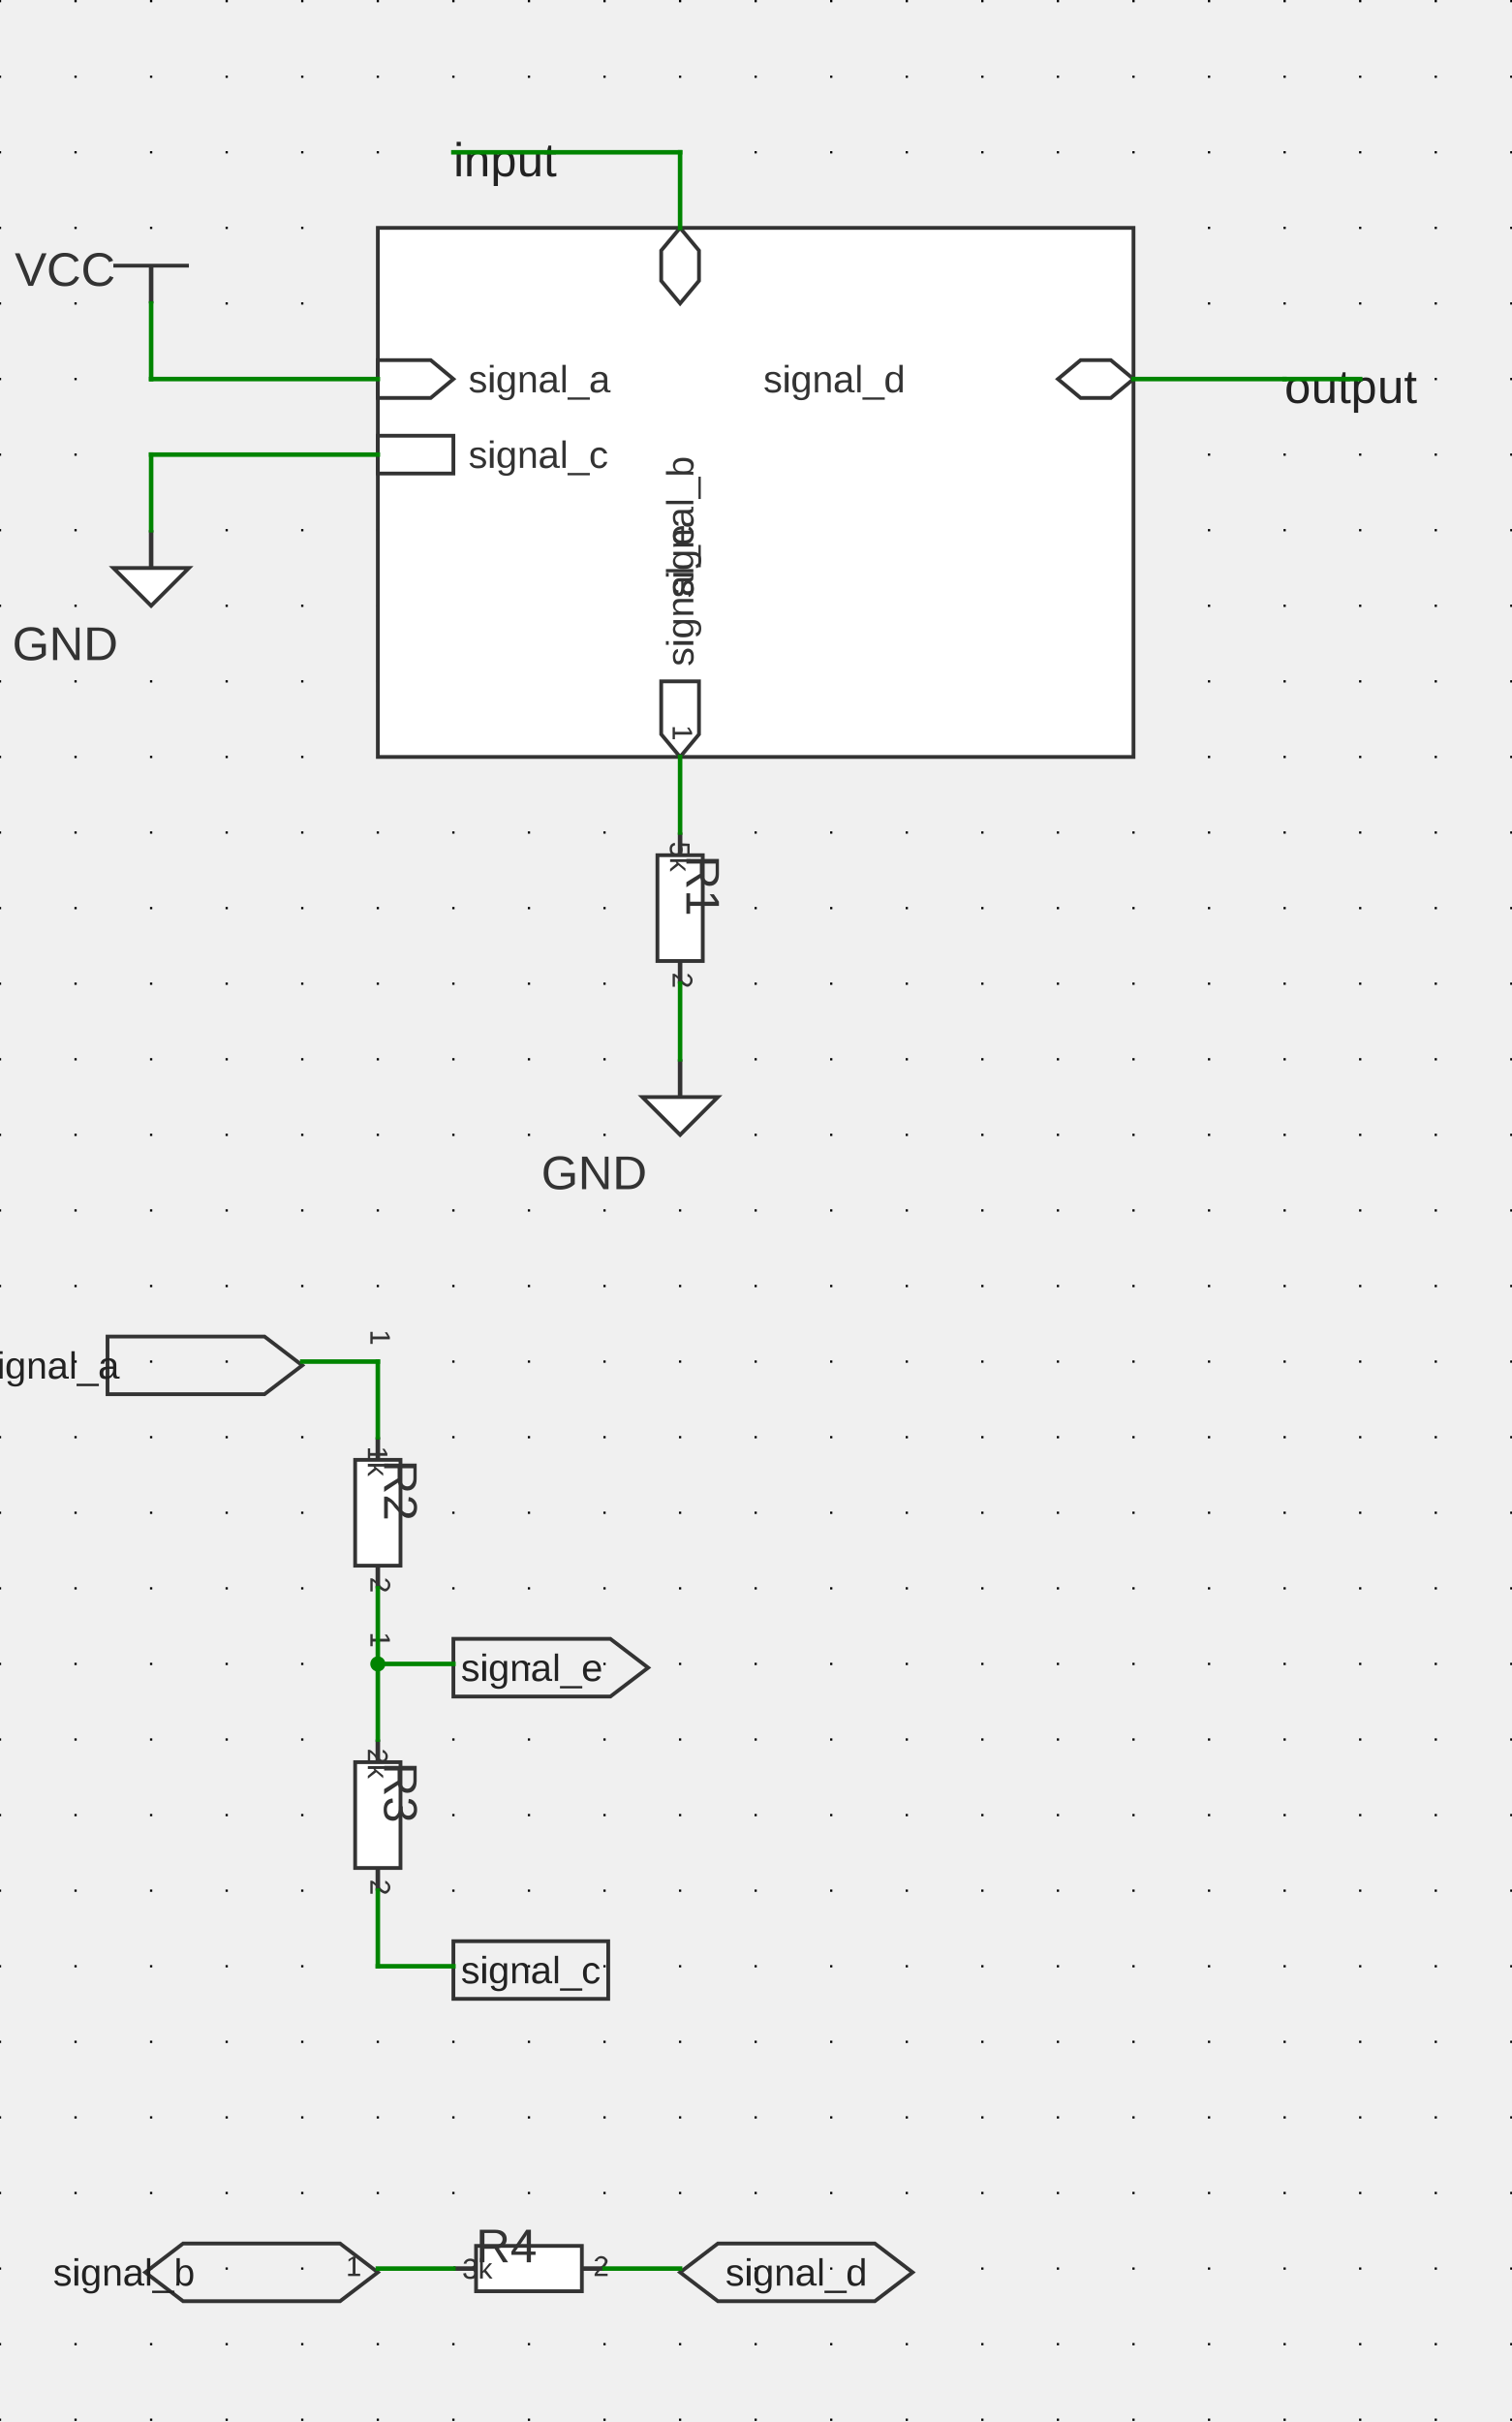
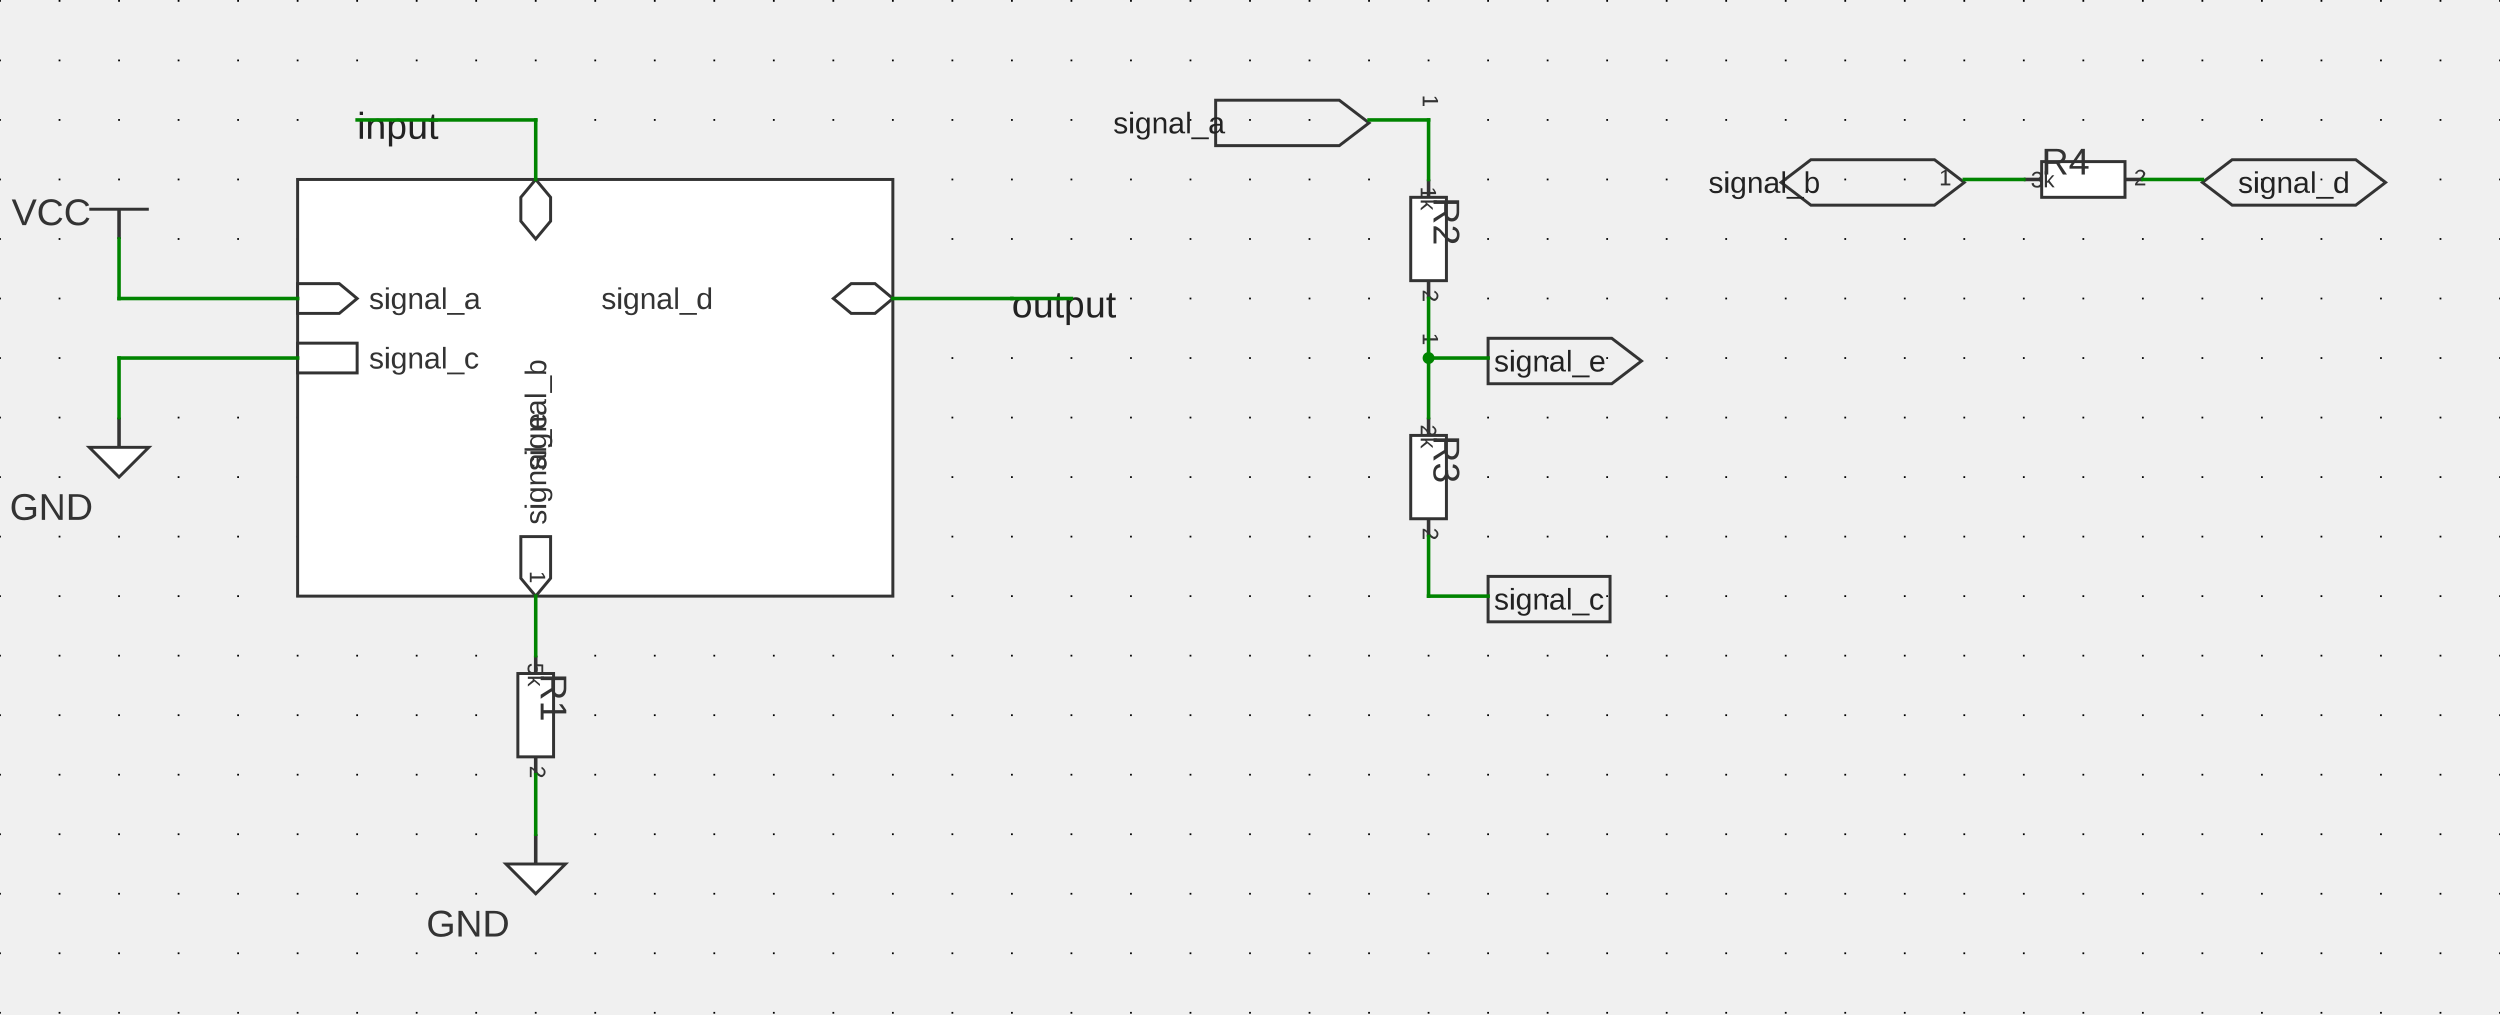
- <svg xmlns="http://www.w3.org/2000/svg" xmlns:ns1="http://svgjs.dev/svgjs" version="1.1" width="479.968" height="769.029" viewBox="-2.54 -2.578 50.8 81.394">
+ <svg xmlns="http://www.w3.org/2000/svg" xmlns:ns1="http://svgjs.dev/svgjs" version="1.1" width="1007.933" height="409.053" viewBox="-2.54 -2.578 106.68 43.294">
  <g id="sheet-0" class="sheet" transform="matrix(1,0,0,1,0,0)">
    <g class="sheet-elements" transform="matrix(1,0,0,1,0,0)">
      <g transform="matrix(1,0,0,1,0,0)" class="grid">
-         <path d="M -2.54 -2.578 L -2.54 78.816 M 0 -2.578 L 0 78.816 M 2.54 -2.578 L 2.54 78.816 M 5.08 -2.578 L 5.08 78.816 M 7.62 -2.578 L 7.62 78.816 M 10.16 -2.578 L 10.16 78.816 M 12.7 -2.578 L 12.7 78.816 M 15.24 -2.578 L 15.24 78.816 M 17.78 -2.578 L 17.78 78.816 M 20.32 -2.578 L 20.32 78.816 M 22.86 -2.578 L 22.86 78.816 M 25.4 -2.578 L 25.4 78.816 M 27.94 -2.578 L 27.94 78.816 M 30.48 -2.578 L 30.48 78.816 M 33.02 -2.578 L 33.02 78.816 M 35.56 -2.578 L 35.56 78.816 M 38.1 -2.578 L 38.1 78.816 M 40.64 -2.578 L 40.64 78.816 M 43.18 -2.578 L 43.18 78.816 M 45.72 -2.578 L 45.72 78.816 M 48.26 -2.578 L 48.26 78.816" stroke-dasharray="0.076,2.464" stroke-width="0.076" stroke="#000000" />
+         <path d="M -2.54 -2.578 L -2.54 40.716 M 0 -2.578 L 0 40.716 M 2.54 -2.578 L 2.54 40.716 M 5.08 -2.578 L 5.08 40.716 M 7.62 -2.578 L 7.62 40.716 M 10.16 -2.578 L 10.16 40.716 M 12.7 -2.578 L 12.7 40.716 M 15.24 -2.578 L 15.24 40.716 M 17.78 -2.578 L 17.78 40.716 M 20.32 -2.578 L 20.32 40.716 M 22.86 -2.578 L 22.86 40.716 M 25.4 -2.578 L 25.4 40.716 M 27.94 -2.578 L 27.94 40.716 M 30.48 -2.578 L 30.48 40.716 M 33.02 -2.578 L 33.02 40.716 M 35.56 -2.578 L 35.56 40.716 M 38.1 -2.578 L 38.1 40.716 M 40.64 -2.578 L 40.64 40.716 M 43.18 -2.578 L 43.18 40.716 M 45.72 -2.578 L 45.72 40.716 M 48.26 -2.578 L 48.26 40.716 M 50.8 -2.578 L 50.8 40.716 M 53.34 -2.578 L 53.34 40.716 M 55.88 -2.578 L 55.88 40.716 M 58.42 -2.578 L 58.42 40.716 M 60.96 -2.578 L 60.96 40.716 M 63.5 -2.578 L 63.5 40.716 M 66.04 -2.578 L 66.04 40.716 M 68.58 -2.578 L 68.58 40.716 M 71.12 -2.578 L 71.12 40.716 M 73.66 -2.578 L 73.66 40.716 M 76.2 -2.578 L 76.2 40.716 M 78.74 -2.578 L 78.74 40.716 M 81.28 -2.578 L 81.28 40.716 M 83.82 -2.578 L 83.82 40.716 M 86.36 -2.578 L 86.36 40.716 M 88.9 -2.578 L 88.9 40.716 M 91.44 -2.578 L 91.44 40.716 M 93.98 -2.578 L 93.98 40.716 M 96.52 -2.578 L 96.52 40.716 M 99.06 -2.578 L 99.06 40.716 M 101.6 -2.578 L 101.6 40.716 M 104.14 -2.578 L 104.14 40.716" stroke-dasharray="0.076,2.464" stroke-width="0.076" stroke="#000000" />
      </g>
      <g transform="matrix(1,0,0,1,2.54,6.35)">
        <g>
          <path d="M -1.27 0 L 1.27 0" stroke-width="0.127" stroke="#333333" fill="none" />
          <path d="M 0 1.27 L 0 0" stroke-width="0.152" stroke="#333333" />
          <g transform="matrix(1,0,0,1,0,-0.381)">
            <text fill="#333333" font-family="Arial" font-size="1.6" text-anchor="middle" dominant-baseline="text-top" font-weight="regular" xml:space="preserve" transform="matrix(1,0,0,1,0,0)" ns1:data="{&quot;leading&quot;:&quot;1.3&quot;}">
              <tspan dy="0" x="0" ns1:data="{&quot;newLined&quot;:true}">VCC</tspan>
            </text>
          </g>
        </g>
      </g>
      <g transform="matrix(1,0,0,1,22.86,13.97)">
        <g>
          <path d="M -12.7 -8.89 L 12.7 -8.89 L 12.7 8.89 L -12.7 8.89 Z" stroke-width="0.127" stroke="#333333" fill="#ffffff" />
          <path d="M -12.7 -4.445 L -10.922 -4.445 L -10.16 -3.81 L -10.922 -3.175 L -12.7 -3.175 Z" stroke-width="0.127" stroke="#333333" fill="#ffffff" />
          <path d="M -12.7 -1.905 L -10.16 -1.905 L -10.16 -0.635 L -12.7 -0.635 Z" stroke-width="0.127" stroke="#333333" fill="#ffffff" />
          <path d="M 11.938 -4.445 L 10.922 -4.445 L 10.16 -3.81 L 10.922 -3.175 L 11.938 -3.175 L 12.7 -3.81 Z" stroke-width="0.127" stroke="#333333" fill="#ffffff" />
          <path d="M -1.905 -8.128 L -1.905 -7.112 L -2.54 -6.35 L -3.175 -7.112 L -3.175 -8.128 L -2.54 -8.89 Z" stroke-width="0.127" stroke="#333333" fill="#ffffff" />
          <path d="M -3.175 8.128 L -3.175 6.35 L -1.905 6.35 L -1.905 8.128 L -2.54 8.89 Z" stroke-width="0.127" stroke="#333333" fill="#ffffff" />
          <path d="M -12.7 -3.81 L -12.7 -3.81" stroke-width="0.152" stroke="#333333" />
          <path d="M -12.7 -1.27 L -12.7 -1.27" stroke-width="0.152" stroke="#333333" />
          <path d="M 12.7 -3.81 L 12.7 -3.81" stroke-width="0.152" stroke="#333333" />
          <path d="M -2.54 -8.89 L -2.54 -8.89" stroke-width="0.152" stroke="#333333" />
          <path d="M -2.54 8.89 L -2.54 8.89" stroke-width="0.152" stroke="#333333" />
          <g transform="matrix(1,0,0,1,-9.652,-3.81)">
            <text fill="#333333" font-family="Arial" font-size="1.28" text-anchor="start" dominant-baseline="central" font-weight="regular" xml:space="preserve" transform="matrix(1,0,0,1,0,0)" ns1:data="{&quot;leading&quot;:&quot;1.3&quot;}">
              <tspan dy="0" x="0" ns1:data="{&quot;newLined&quot;:true}">signal_a</tspan>
            </text>
          </g>
          <g transform="matrix(1,0,0,1,-9.652,-1.27)">
            <text fill="#333333" font-family="Arial" font-size="1.28" text-anchor="start" dominant-baseline="central" font-weight="regular" xml:space="preserve" transform="matrix(1,0,0,1,0,0)" ns1:data="{&quot;leading&quot;:&quot;1.3&quot;}">
              <tspan dy="0" x="0" ns1:data="{&quot;newLined&quot;:true}">signal_c</tspan>
            </text>
          </g>
          <g transform="matrix(1,0,0,1,9.652,-3.81)">
            <text fill="#333333" font-family="Arial" font-size="1.28" text-anchor="end" dominant-baseline="central" font-weight="regular" xml:space="preserve" transform="matrix(1,0,0,1,0,0)" ns1:data="{&quot;leading&quot;:&quot;1.3&quot;}">
              <tspan dy="0" x="0" ns1:data="{&quot;newLined&quot;:true}">signal_d</tspan>
            </text>
          </g>
          <g transform="matrix(1,0,0,1,-2.54,-5.842)">
            <text fill="#333333" font-family="Arial" font-size="1.28" text-anchor="end" dominant-baseline="central" font-weight="regular" xml:space="preserve" transform="matrix(6.123233995736766e-17,-1,1,6.123233995736766e-17,0,0)" ns1:data="{&quot;leading&quot;:&quot;1.3&quot;}">
              <tspan dy="0" x="0" ns1:data="{&quot;newLined&quot;:true}">signal_b</tspan>
            </text>
          </g>
          <g transform="matrix(1,0,0,1,-2.54,5.842)">
            <text fill="#333333" font-family="Arial" font-size="1.28" text-anchor="start" dominant-baseline="central" font-weight="regular" xml:space="preserve" transform="matrix(6.123233995736766e-17,-1,1,6.123233995736766e-17,0,0)" ns1:data="{&quot;leading&quot;:&quot;1.3&quot;}">
              <tspan dy="0" x="0" ns1:data="{&quot;newLined&quot;:true}">signal_e</tspan>
            </text>
          </g>
        </g>
      </g>
      <g transform="matrix(1,0,0,1,2.54,16.51)">
        <g>
          <path d="M -1.27 0 L 1.27 0 L 0 1.27 Z" stroke-width="0.127" stroke="#333333" fill="#ffffff" />
          <path d="M 0 -1.27 L 0 0" stroke-width="0.152" stroke="#333333" />
          <g transform="matrix(1,0,0,1,0,2.54)">
            <text fill="#333333" font-family="Arial" font-size="1.6" text-anchor="middle" dominant-baseline="central" font-weight="regular" xml:space="preserve" transform="matrix(1,0,0,1,0,0)" ns1:data="{&quot;leading&quot;:&quot;1.3&quot;}">
              <tspan dy="0" x="0" ns1:data="{&quot;newLined&quot;:true}">GND</tspan>
            </text>
          </g>
        </g>
      </g>
      <g transform="matrix(1,0,0,1,20.32,27.94)">
        <g>
          <path d="M 0.762 -1.778 L 0.762 1.778 L -0.762 1.778 L -0.762 -1.778 Z" stroke-width="0.127" stroke="#333333" fill="#ffffff" />
          <path d="M 0 -2.54 L 0 -1.778" stroke-width="0.152" stroke="#333333" />
          <path d="M 0 2.54 L 0 1.778" stroke-width="0.152" stroke="#333333" />
          <g transform="matrix(0,1,-1,0,0.381,-2.159)">
            <text fill="#333333" font-family="Arial" font-size="0.96" text-anchor="end" dominant-baseline="text-top" font-weight="regular" xml:space="preserve" transform="matrix(1,0,0,1,0,0)" ns1:data="{&quot;leading&quot;:&quot;1.3&quot;}">
              <tspan dy="0" x="0" ns1:data="{&quot;newLined&quot;:true}">1</tspan>
            </text>
          </g>
          <g transform="matrix(0,1,-1,0,0.381,2.159)">
            <text fill="#333333" font-family="Arial" font-size="0.96" text-anchor="start" dominant-baseline="text-top" font-weight="regular" xml:space="preserve" transform="matrix(1,0,0,1,0,0)" ns1:data="{&quot;leading&quot;:&quot;1.3&quot;}">
              <tspan dy="0" x="0" ns1:data="{&quot;newLined&quot;:true}">2</tspan>
            </text>
          </g>
          <g transform="matrix(0,1,-1,0,1.27,-1.778)">
            <text fill="#333333" font-family="Arial" font-size="1.6" text-anchor="start" dominant-baseline="text-top" font-weight="regular" xml:space="preserve" transform="matrix(1,0,0,1,0,0)" ns1:data="{&quot;leading&quot;:&quot;1.3&quot;}">
              <tspan dy="0" x="0" ns1:data="{&quot;newLined&quot;:true}">R1</tspan>
            </text>
          </g>
          <g transform="matrix(0,1,-1,0,0,0)">
            <text fill="#333333" font-family="Arial" font-size="0.96" text-anchor="middle" dominant-baseline="central" font-weight="regular" xml:space="preserve" transform="matrix(1,0,0,1,0,0)" ns1:data="{&quot;leading&quot;:&quot;1.3&quot;}">
              <tspan dy="0" x="0" ns1:data="{&quot;newLined&quot;:true}">5k</tspan>
            </text>
          </g>
        </g>
      </g>
      <g transform="matrix(1,0,0,1,20.32,34.29)">
        <g>
          <path d="M -1.27 0 L 1.27 0 L 0 1.27 Z" stroke-width="0.127" stroke="#333333" fill="#ffffff" />
          <path d="M 0 -1.27 L 0 0" stroke-width="0.152" stroke="#333333" />
          <g transform="matrix(1,0,0,1,0,2.54)">
            <text fill="#333333" font-family="Arial" font-size="1.6" text-anchor="middle" dominant-baseline="central" font-weight="regular" xml:space="preserve" transform="matrix(1,0,0,1,0,0)" ns1:data="{&quot;leading&quot;:&quot;1.3&quot;}">
              <tspan dy="0" x="0" ns1:data="{&quot;newLined&quot;:true}">GND</tspan>
            </text>
          </g>
        </g>
      </g>
      <g transform="matrix(1,0,0,1,12.7,2.54)">
        <g>
          <path d="M 0 0 L 0 0" stroke-width="0.152" stroke="#333333" />
          <g transform="matrix(1,0,0,1,0,-0.254)">
            <text fill="#222222" font-family="Arial" font-size="1.6" text-anchor="start" dominant-baseline="text-top" font-weight="regular" xml:space="preserve" transform="matrix(1,0,0,1,0,0)" ns1:data="{&quot;leading&quot;:&quot;1.3&quot;}">
              <tspan dy="0" x="0" ns1:data="{&quot;newLined&quot;:true}">input</tspan>
            </text>
          </g>
        </g>
      </g>
      <g transform="matrix(1,0,0,1,40.64,10.16)">
        <g>
          <path d="M 0 0 L 0 0" stroke-width="0.152" stroke="#333333" />
          <g transform="matrix(1,0,0,1,0,-0.254)">
            <text fill="#222222" font-family="Arial" font-size="1.6" text-anchor="start" dominant-baseline="text-top" font-weight="regular" xml:space="preserve" transform="matrix(1,0,0,1,0,0)" ns1:data="{&quot;leading&quot;:&quot;1.3&quot;}">
              <tspan dy="0" x="0" ns1:data="{&quot;newLined&quot;:true}">output</tspan>
            </text>
          </g>
        </g>
      </g>
-       <g transform="matrix(1,0,0,1,7.62,43.18)">
+       <g transform="matrix(1,0,0,1,55.88,2.54)">
        <g>
          <path d="M 0 0 L 0 0" stroke-width="0.152" stroke="#333333" />
          <g transform="matrix(1,0,0,1,-1.524,0.127)">
            <path d="M0 0L5.276 0L5.276 1.938L0 1.938L-1.27 0.969Z " stroke-width="0.127" stroke="#333333" fill="none" transform="matrix(-1,0,0,1,0.254,-0.969)" />
            <text fill="#222222" font-family="Arial" font-size="1.28" text-anchor="end" dominant-baseline="central" font-weight="regular" xml:space="preserve" transform="matrix(1,0,0,1,0,0)" ns1:data="{&quot;leading&quot;:&quot;1.3&quot;}">
              <tspan dy="0" x="0" ns1:data="{&quot;newLined&quot;:true}">signal_a</tspan>
            </text>
          </g>
        </g>
      </g>
-       <g transform="matrix(1,0,0,1,10.16,48.26)">
+       <g transform="matrix(1,0,0,1,58.42,7.62)">
        <g>
          <path d="M 0.762 -1.778 L 0.762 1.778 L -0.762 1.778 L -0.762 -1.778 Z" stroke-width="0.127" stroke="#333333" fill="#ffffff" />
          <path d="M 0 -2.54 L 0 -1.778" stroke-width="0.152" stroke="#333333" />
          <path d="M 0 2.54 L 0 1.778" stroke-width="0.152" stroke="#333333" />
          <g transform="matrix(0,1,-1,0,0.381,-2.159)">
            <text fill="#333333" font-family="Arial" font-size="0.96" text-anchor="end" dominant-baseline="text-top" font-weight="regular" xml:space="preserve" transform="matrix(1,0,0,1,0,0)" ns1:data="{&quot;leading&quot;:&quot;1.3&quot;}">
              <tspan dy="0" x="0" ns1:data="{&quot;newLined&quot;:true}">1</tspan>
            </text>
          </g>
          <g transform="matrix(0,1,-1,0,0.381,2.159)">
            <text fill="#333333" font-family="Arial" font-size="0.96" text-anchor="start" dominant-baseline="text-top" font-weight="regular" xml:space="preserve" transform="matrix(1,0,0,1,0,0)" ns1:data="{&quot;leading&quot;:&quot;1.3&quot;}">
              <tspan dy="0" x="0" ns1:data="{&quot;newLined&quot;:true}">2</tspan>
            </text>
          </g>
          <g transform="matrix(0,1,-1,0,1.27,-1.778)">
            <text fill="#333333" font-family="Arial" font-size="1.6" text-anchor="start" dominant-baseline="text-top" font-weight="regular" xml:space="preserve" transform="matrix(1,0,0,1,0,0)" ns1:data="{&quot;leading&quot;:&quot;1.3&quot;}">
              <tspan dy="0" x="0" ns1:data="{&quot;newLined&quot;:true}">R2</tspan>
            </text>
          </g>
          <g transform="matrix(0,1,-1,0,0,0)">
            <text fill="#333333" font-family="Arial" font-size="0.96" text-anchor="middle" dominant-baseline="central" font-weight="regular" xml:space="preserve" transform="matrix(1,0,0,1,0,0)" ns1:data="{&quot;leading&quot;:&quot;1.3&quot;}">
              <tspan dy="0" x="0" ns1:data="{&quot;newLined&quot;:true}">1k</tspan>
            </text>
          </g>
        </g>
      </g>
-       <g transform="matrix(1,0,0,1,12.7,53.34)">
+       <g transform="matrix(1,0,0,1,60.96,12.7)">
        <g>
          <path d="M 0 0 L 0 0" stroke-width="0.152" stroke="#333333" />
          <g transform="matrix(1,0,0,1,0.254,0.127)">
            <path d="M0 0L5.276 0L6.546 0.969L5.276 1.938L0 1.938Z " stroke-width="0.127" stroke="#333333" fill="none" transform="matrix(1,0,0,1,-0.254,-0.969)" />
            <text fill="#222222" font-family="Arial" font-size="1.28" text-anchor="start" dominant-baseline="central" font-weight="regular" xml:space="preserve" transform="matrix(1,0,0,1,0,0)" ns1:data="{&quot;leading&quot;:&quot;1.3&quot;}">
              <tspan dy="0" x="0" ns1:data="{&quot;newLined&quot;:true}">signal_e</tspan>
            </text>
          </g>
        </g>
      </g>
-       <g transform="matrix(1,0,0,1,10.16,58.42)">
+       <g transform="matrix(1,0,0,1,58.42,17.78)">
        <g>
          <path d="M 0.762 -1.778 L 0.762 1.778 L -0.762 1.778 L -0.762 -1.778 Z" stroke-width="0.127" stroke="#333333" fill="#ffffff" />
          <path d="M 0 -2.54 L 0 -1.778" stroke-width="0.152" stroke="#333333" />
          <path d="M 0 2.54 L 0 1.778" stroke-width="0.152" stroke="#333333" />
          <g transform="matrix(0,1,-1,0,0.381,-2.159)">
            <text fill="#333333" font-family="Arial" font-size="0.96" text-anchor="end" dominant-baseline="text-top" font-weight="regular" xml:space="preserve" transform="matrix(1,0,0,1,0,0)" ns1:data="{&quot;leading&quot;:&quot;1.3&quot;}">
              <tspan dy="0" x="0" ns1:data="{&quot;newLined&quot;:true}">1</tspan>
            </text>
          </g>
          <g transform="matrix(0,1,-1,0,0.381,2.159)">
            <text fill="#333333" font-family="Arial" font-size="0.96" text-anchor="start" dominant-baseline="text-top" font-weight="regular" xml:space="preserve" transform="matrix(1,0,0,1,0,0)" ns1:data="{&quot;leading&quot;:&quot;1.3&quot;}">
              <tspan dy="0" x="0" ns1:data="{&quot;newLined&quot;:true}">2</tspan>
            </text>
          </g>
          <g transform="matrix(0,1,-1,0,1.27,-1.778)">
            <text fill="#333333" font-family="Arial" font-size="1.6" text-anchor="start" dominant-baseline="text-top" font-weight="regular" xml:space="preserve" transform="matrix(1,0,0,1,0,0)" ns1:data="{&quot;leading&quot;:&quot;1.3&quot;}">
              <tspan dy="0" x="0" ns1:data="{&quot;newLined&quot;:true}">R3</tspan>
            </text>
          </g>
          <g transform="matrix(0,1,-1,0,0,0)">
            <text fill="#333333" font-family="Arial" font-size="0.96" text-anchor="middle" dominant-baseline="central" font-weight="regular" xml:space="preserve" transform="matrix(1,0,0,1,0,0)" ns1:data="{&quot;leading&quot;:&quot;1.3&quot;}">
              <tspan dy="0" x="0" ns1:data="{&quot;newLined&quot;:true}">2k</tspan>
            </text>
          </g>
        </g>
      </g>
-       <g transform="matrix(1,0,0,1,12.7,63.5)">
+       <g transform="matrix(1,0,0,1,60.96,22.86)">
        <g>
          <path d="M 0 0 L 0 0" stroke-width="0.152" stroke="#333333" />
          <g transform="matrix(1,0,0,1,0.254,0.127)">
            <path d="M0 0L5.204 0L5.204 1.938L0 1.938Z " stroke-width="0.127" stroke="#333333" fill="none" transform="matrix(1,0,0,1,-0.254,-0.969)" />
            <text fill="#222222" font-family="Arial" font-size="1.28" text-anchor="start" dominant-baseline="central" font-weight="regular" xml:space="preserve" transform="matrix(1,0,0,1,0,0)" ns1:data="{&quot;leading&quot;:&quot;1.3&quot;}">
              <tspan dy="0" x="0" ns1:data="{&quot;newLined&quot;:true}">signal_c</tspan>
            </text>
          </g>
        </g>
      </g>
-       <g transform="matrix(1,0,0,1,10.16,73.66)">
+       <g transform="matrix(1,0,0,1,81.28,5.08)">
        <g>
          <path d="M 0 0 L 0 0" stroke-width="0.152" stroke="#333333" />
          <g transform="matrix(1,0,0,1,-1.524,0.127)">
            <path d="M0 0L5.276 0L6.546 0.969L5.276 1.938L0 1.938L-1.27 0.969Z " stroke-width="0.127" stroke="#333333" fill="none" transform="matrix(-1,0,0,1,0.254,-0.969)" />
            <text fill="#222222" font-family="Arial" font-size="1.28" text-anchor="end" dominant-baseline="central" font-weight="regular" xml:space="preserve" transform="matrix(1,0,0,1,0,0)" ns1:data="{&quot;leading&quot;:&quot;1.3&quot;}">
              <tspan dy="0" x="0" ns1:data="{&quot;newLined&quot;:true}">signal_b</tspan>
            </text>
          </g>
        </g>
      </g>
-       <g transform="matrix(1,0,0,1,15.24,73.66)">
+       <g transform="matrix(1,0,0,1,86.36,5.08)">
        <g>
          <path d="M -1.778 -0.762 L 1.778 -0.762 L 1.778 0.762 L -1.778 0.762 Z" stroke-width="0.127" stroke="#333333" fill="#ffffff" />
          <path d="M -2.54 0 L -1.778 0" stroke-width="0.152" stroke="#333333" />
          <path d="M 2.54 0 L 1.778 0" stroke-width="0.152" stroke="#333333" />
          <g transform="matrix(1,0,0,1,-2.159,-0.381)">
            <text fill="#333333" font-family="Arial" font-size="0.96" text-anchor="end" dominant-baseline="text-top" font-weight="regular" xml:space="preserve" transform="matrix(1,0,0,1,0,0)" ns1:data="{&quot;leading&quot;:&quot;1.3&quot;}">
              <tspan dy="0" x="0" ns1:data="{&quot;newLined&quot;:true}">1</tspan>
            </text>
          </g>
          <g transform="matrix(1,0,0,1,2.159,-0.381)">
            <text fill="#333333" font-family="Arial" font-size="0.96" text-anchor="start" dominant-baseline="text-top" font-weight="regular" xml:space="preserve" transform="matrix(1,0,0,1,0,0)" ns1:data="{&quot;leading&quot;:&quot;1.3&quot;}">
              <tspan dy="0" x="0" ns1:data="{&quot;newLined&quot;:true}">2</tspan>
            </text>
          </g>
          <g transform="matrix(1,0,0,1,-1.778,-1.27)">
            <text fill="#333333" font-family="Arial" font-size="1.6" text-anchor="start" dominant-baseline="text-top" font-weight="regular" xml:space="preserve" transform="matrix(1,0,0,1,0,0)" ns1:data="{&quot;leading&quot;:&quot;1.3&quot;}">
              <tspan dy="0" x="0" ns1:data="{&quot;newLined&quot;:true}">R4</tspan>
            </text>
          </g>
          <g transform="matrix(1,0,0,1,0,0)">
            <text fill="#333333" font-family="Arial" font-size="0.96" text-anchor="middle" dominant-baseline="central" font-weight="regular" xml:space="preserve" transform="matrix(1,0,0,1,0,0)" ns1:data="{&quot;leading&quot;:&quot;1.3&quot;}">
              <tspan dy="0" x="0" ns1:data="{&quot;newLined&quot;:true}">3k</tspan>
            </text>
          </g>
        </g>
      </g>
-       <g transform="matrix(1,0,0,1,20.32,73.66)">
+       <g transform="matrix(1,0,0,1,91.44,5.08)">
        <g>
          <path d="M 0 0 L 0 0" stroke-width="0.152" stroke="#333333" />
          <g transform="matrix(1,0,0,1,1.524,0.127)">
            <path d="M0 0L5.276 0L6.546 0.969L5.276 1.938L0 1.938L-1.27 0.969Z " stroke-width="0.127" stroke="#333333" fill="none" transform="matrix(1,0,0,1,-0.254,-0.969)" />
            <text fill="#222222" font-family="Arial" font-size="1.28" text-anchor="start" dominant-baseline="central" font-weight="regular" xml:space="preserve" transform="matrix(1,0,0,1,0,0)" ns1:data="{&quot;leading&quot;:&quot;1.3&quot;}">
              <tspan dy="0" x="0" ns1:data="{&quot;newLined&quot;:true}">signal_d</tspan>
            </text>
          </g>
        </g>
      </g>
      <g>
        <line x1="2.54" y1="7.62" x2="2.54" y2="10.16" stroke-linecap="square" stroke-width="0.152" stroke="#008400" fill="none" />
        <line x1="2.54" y1="10.16" x2="10.16" y2="10.16" stroke-linecap="square" stroke-width="0.152" stroke="#008400" fill="none" />
-         <line x1="7.62" y1="43.18" x2="10.16" y2="43.18" stroke-linecap="square" stroke-width="0.152" stroke="#008400" fill="none" />
-         <line x1="10.16" y1="43.18" x2="10.16" y2="45.72" stroke-linecap="square" stroke-width="0.152" stroke="#008400" fill="none" />
+         <line x1="55.88" y1="2.54" x2="58.42" y2="2.54" stroke-linecap="square" stroke-width="0.152" stroke="#008400" fill="none" />
+         <line x1="58.42" y1="2.54" x2="58.42" y2="5.08" stroke-linecap="square" stroke-width="0.152" stroke="#008400" fill="none" />
        <line x1="10.16" y1="12.7" x2="2.54" y2="12.7" stroke-linecap="square" stroke-width="0.152" stroke="#008400" fill="none" />
        <line x1="2.54" y1="12.7" x2="2.54" y2="15.24" stroke-linecap="square" stroke-width="0.152" stroke="#008400" fill="none" />
        <line x1="20.32" y1="30.48" x2="20.32" y2="33.02" stroke-linecap="square" stroke-width="0.152" stroke="#008400" fill="none" />
-         <line x1="10.16" y1="60.96" x2="10.16" y2="63.5" stroke-linecap="square" stroke-width="0.152" stroke="#008400" fill="none" />
-         <line x1="10.16" y1="63.5" x2="12.7" y2="63.5" stroke-linecap="square" stroke-width="0.152" stroke="#008400" fill="none" />
+         <line x1="58.42" y1="20.32" x2="58.42" y2="22.86" stroke-linecap="square" stroke-width="0.152" stroke="#008400" fill="none" />
+         <line x1="58.42" y1="22.86" x2="60.96" y2="22.86" stroke-linecap="square" stroke-width="0.152" stroke="#008400" fill="none" />
        <line x1="20.32" y1="22.86" x2="20.32" y2="25.4" stroke-linecap="square" stroke-width="0.152" stroke="#008400" fill="none" />
-         <line x1="10.16" y1="50.8" x2="10.16" y2="53.34" stroke-linecap="square" stroke-width="0.152" stroke="#008400" fill="none" />
-         <line x1="10.16" y1="53.34" x2="12.7" y2="53.34" stroke-linecap="square" stroke-width="0.152" stroke="#008400" fill="none" />
-         <line x1="10.16" y1="53.34" x2="10.16" y2="55.88" stroke-linecap="square" stroke-width="0.152" stroke="#008400" fill="none" />
-         <circle r="0.254" cx="0.254" cy="0.254" transform="matrix(1,0,0,1,9.906,53.086)" fill="#008400" stroke="none" />
+         <line x1="58.42" y1="10.16" x2="58.42" y2="12.7" stroke-linecap="square" stroke-width="0.152" stroke="#008400" fill="none" />
+         <line x1="58.42" y1="12.7" x2="60.96" y2="12.7" stroke-linecap="square" stroke-width="0.152" stroke="#008400" fill="none" />
+         <line x1="58.42" y1="12.7" x2="58.42" y2="15.24" stroke-linecap="square" stroke-width="0.152" stroke="#008400" fill="none" />
+         <circle r="0.254" cx="0.254" cy="0.254" transform="matrix(1,0,0,1,58.166,12.446)" fill="#008400" stroke="none" />
        <line x1="12.7" y1="2.54" x2="20.32" y2="2.54" stroke-linecap="square" stroke-width="0.152" stroke="#008400" fill="none" />
        <line x1="20.32" y1="2.54" x2="20.32" y2="5.08" stroke-linecap="square" stroke-width="0.152" stroke="#008400" fill="none" />
-         <line x1="10.16" y1="73.66" x2="12.7" y2="73.66" stroke-linecap="square" stroke-width="0.152" stroke="#008400" fill="none" />
+         <line x1="81.28" y1="5.08" x2="83.82" y2="5.08" stroke-linecap="square" stroke-width="0.152" stroke="#008400" fill="none" />
        <line x1="35.56" y1="10.16" x2="40.64" y2="10.16" stroke-linecap="square" stroke-width="0.152" stroke="#008400" fill="none" />
        <line x1="40.64" y1="10.16" x2="43.18" y2="10.16" stroke-linecap="square" stroke-width="0.152" stroke="#008400" fill="none" />
-         <line x1="17.78" y1="73.66" x2="20.32" y2="73.66" stroke-linecap="square" stroke-width="0.152" stroke="#008400" fill="none" />
+         <line x1="88.9" y1="5.08" x2="91.44" y2="5.08" stroke-linecap="square" stroke-width="0.152" stroke="#008400" fill="none" />
      </g>
      <g />
    </g>
  </g>
</svg>
